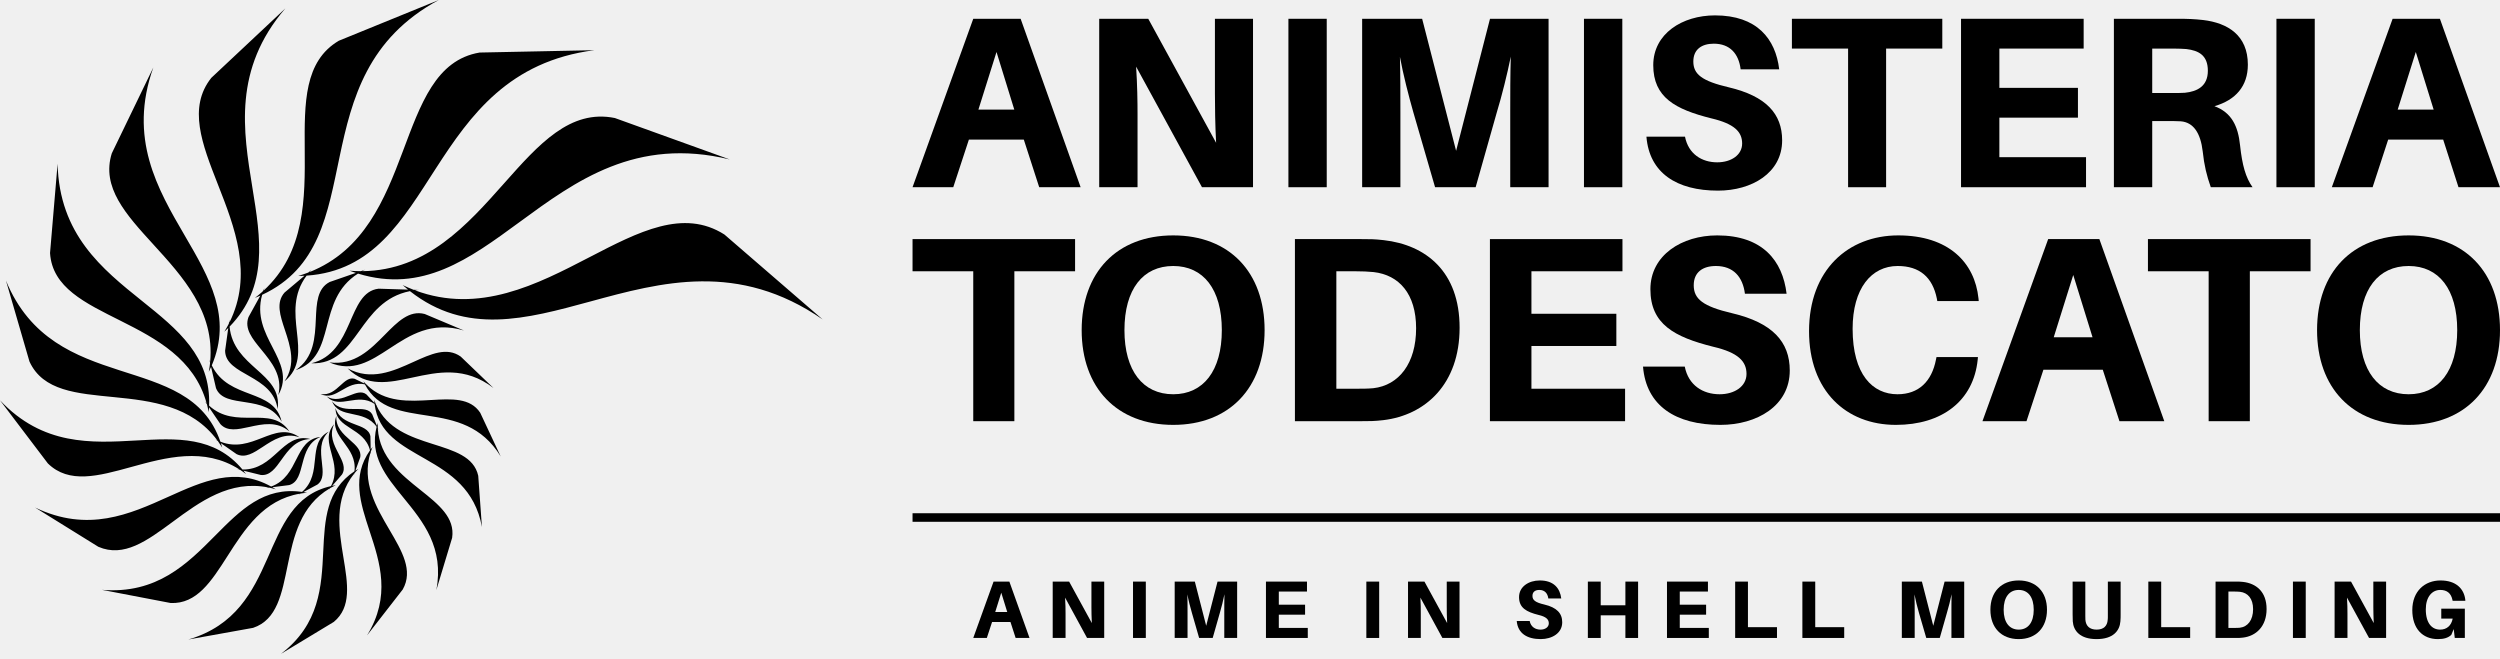
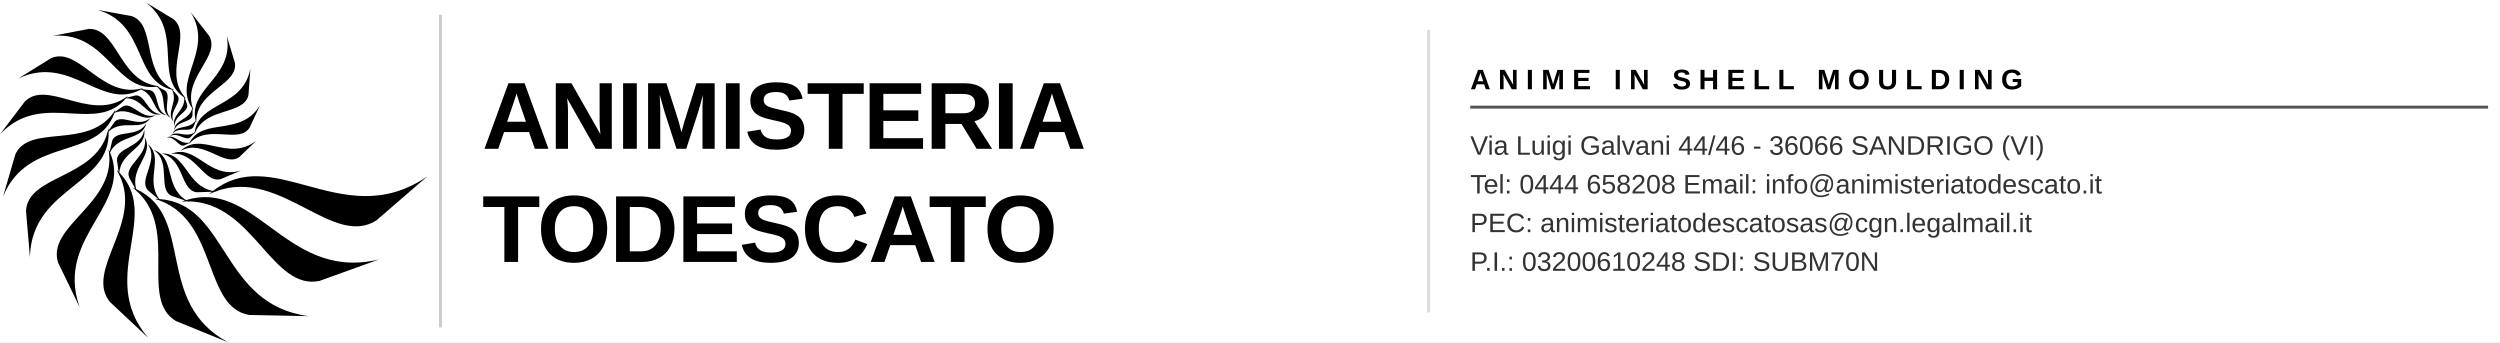
- <svg xmlns="http://www.w3.org/2000/svg" viewBox="0 0 315 83" width="100%" height="auto">
-   <path d="M 127.32,78.375 L 127.97,80.383 L 129.72,80.383 L 127.18,73.281 L 125.19,73.281 L 122.63,80.383 L 124.34,80.383 L 125,78.375 Z M 126.16,74.68 L 126.91,77.109 L 125.4,77.109 Z M 126.16,74.68" fill="#000" />
-   <path d="M 139.13,80.383 L 139.13,73.281 L 137.52,73.281 L 137.52,76.441 C 137.52,76.965 137.53,77.77 137.57,78.508 L 134.71,73.281 L 132.64,73.281 L 132.64,80.383 L 134.26,80.383 L 134.26,77.293 C 134.26,76.781 134.25,76.051 134.2,75.297 L 136.97,80.383 Z M 139.13,80.383" fill="#000" />
-   <rect x="142.76" y="73.281" width="1.613" height="7.102" fill="#000" />
-   <path d="M 155.88,73.281 L 153.41,73.281 L 151.98,78.848 L 150.55,73.281 L 148.01,73.281 L 148.01,80.383 L 149.63,80.383 L 149.63,77.234 C 149.63,76.543 149.63,75.617 149.61,74.887 C 149.74,75.617 149.98,76.543 150.18,77.223 L 151.09,80.383 L 152.8,80.383 L 153.7,77.223 C 153.9,76.543 154.14,75.605 154.28,74.875 C 154.26,75.605 154.26,76.543 154.26,77.234 L 154.26,80.383 L 155.88,80.383 Z M 155.88,73.281" fill="#000" />
-   <path d="M 164.78,79.117 L 161.13,79.117 L 161.13,77.449 L 164.44,77.449 L 164.44,76.191 L 161.13,76.191 L 161.13,74.535 L 164.68,74.535 L 164.68,73.281 L 159.51,73.281 L 159.51,80.383 L 164.78,80.383 Z M 164.78,79.117" fill="#000" />
-   <rect x="172.16" y="73.281" width="1.617" height="7.102" fill="#000" />
-   <path d="M 183.9,80.383 L 183.9,73.281 L 182.29,73.281 L 182.29,76.441 C 182.29,76.965 182.3,77.77 182.34,78.508 L 179.48,73.281 L 177.41,73.281 L 177.41,80.383 L 179.02,80.383 L 179.02,77.293 C 179.02,76.781 179.02,76.051 178.97,75.297 L 181.74,80.383 Z M 183.9,80.383" fill="#000" />
-   <path d="M 194.01,73.137 C 192.63,73.137 191.4,73.91 191.4,75.234 C 191.4,76.594 192.33,77.098 193.85,77.48 C 194.82,77.707 195.15,78.047 195.15,78.539 C 195.15,79.023 194.69,79.332 194.1,79.332 C 193.45,79.332 192.88,78.98 192.74,78.25 L 191.11,78.25 C 191.24,79.785 192.39,80.527 194.13,80.527 C 195.55,80.527 196.84,79.785 196.84,78.406 C 196.84,77.285 196.16,76.543 194.59,76.172 C 193.45,75.906 193.09,75.617 193.09,75.082 C 193.09,74.566 193.45,74.332 193.95,74.332 C 194.63,74.332 195,74.754 195.09,75.41 L 196.72,75.41 C 196.56,74.125 195.78,73.137 194.01,73.137 Z M 194.01,73.137" fill="#000" />
-   <path d="M 206.4,73.281 L 204.8,73.281 L 204.8,76.266 L 201.69,76.266 L 201.69,73.281 L 200.07,73.281 L 200.07,80.383 L 201.69,80.383 L 201.69,77.531 L 204.8,77.531 L 204.8,80.383 L 206.4,80.383 Z M 206.4,73.281" fill="#000" />
-   <path d="M 215.31,79.117 L 211.65,79.117 L 211.65,77.449 L 214.97,77.449 L 214.97,76.191 L 211.65,76.191 L 211.65,74.535 L 215.2,74.535 L 215.2,73.281 L 210.04,73.281 L 210.04,80.383 L 215.31,80.383 Z M 215.31,79.117" fill="#000" />
-   <path d="M 223.9,79.023 L 220.24,79.023 L 220.24,73.281 L 218.63,73.281 L 218.63,80.383 L 223.9,80.383 Z M 223.9,79.023" fill="#000" />
-   <path d="M 232.37,79.023 L 228.72,79.023 L 228.72,73.281 L 227.1,73.281 L 227.1,80.383 L 232.37,80.383 Z M 232.37,79.023" fill="#000" />
-   <path d="M 247.49,73.281 L 245.02,73.281 L 243.59,78.848 L 242.16,73.281 L 239.63,73.281 L 239.63,80.383 L 241.25,80.383 L 241.25,77.234 C 241.25,76.543 241.25,75.617 241.22,74.887 C 241.36,75.617 241.59,76.543 241.79,77.223 L 242.71,80.383 L 244.41,80.383 L 245.31,77.223 C 245.52,76.543 245.75,75.605 245.9,74.875 C 245.88,75.605 245.88,76.543 245.88,77.234 L 245.88,80.383 L 247.49,80.383 Z M 247.49,73.281" fill="#000" />
-   <path d="M 254.36,73.137 C 252.16,73.137 250.79,74.578 250.79,76.832 C 250.79,79.074 252.16,80.527 254.36,80.527 C 256.55,80.527 257.92,79.074 257.92,76.832 C 257.92,74.578 256.55,73.137 254.36,73.137 Z M 254.36,79.332 C 253.18,79.332 252.46,78.418 252.46,76.832 C 252.46,75.234 253.18,74.332 254.36,74.332 C 255.54,74.332 256.25,75.234 256.25,76.832 C 256.25,78.418 255.54,79.332 254.36,79.332 Z M 254.36,79.332" fill="#000" />
-   <path d="M 267.2,73.281 L 265.59,73.281 L 265.59,77.625 C 265.59,77.82 265.59,77.953 265.57,78.098 C 265.52,78.867 265.06,79.332 264.17,79.332 C 263.29,79.332 262.82,78.867 262.76,78.098 C 262.75,77.953 262.75,77.82 262.75,77.625 L 262.75,73.281 L 261.15,73.281 L 261.15,77.387 C 261.15,77.715 261.15,77.922 261.17,78.293 C 261.26,79.488 262.09,80.527 264.17,80.527 C 266.25,80.527 267.08,79.488 267.17,78.293 C 267.2,77.922 267.2,77.715 267.2,77.387 Z M 267.2,73.281" fill="#000" />
-   <path d="M 275.96,79.023 L 272.31,79.023 L 272.31,73.281 L 270.69,73.281 L 270.69,80.383 L 275.96,80.383 Z M 275.96,79.023" fill="#000" />
-   <path d="M 282.62,73.32 C 282.26,73.281 282.1,73.281 281.72,73.281 L 279.16,73.281 L 279.16,80.383 L 281.7,80.383 C 282.09,80.383 282.25,80.383 282.61,80.34 C 284.26,80.145 285.59,78.93 285.59,76.738 C 285.59,74.547 284.27,73.508 282.62,73.32 Z M 282.22,79.094 C 281.98,79.117 281.8,79.117 281.5,79.117 L 280.78,79.117 L 280.78,74.535 L 281.51,74.535 C 281.81,74.535 281.99,74.547 282.23,74.566 C 283.23,74.68 283.89,75.422 283.89,76.758 C 283.89,78.129 283.22,78.98 282.22,79.094 Z M 282.22,79.094" fill="#000" />
-   <rect x="288.91" y="73.281" width="1.613" height="7.102" fill="#000" />
-   <path d="M 300.65,80.383 L 300.65,73.281 L 299.04,73.281 L 299.04,76.441 C 299.04,76.965 299.06,77.77 299.09,78.508 L 296.23,73.281 L 294.16,73.281 L 294.16,80.383 L 295.78,80.383 L 295.78,77.293 C 295.78,76.781 295.77,76.051 295.72,75.297 L 298.5,80.383 Z M 300.65,80.383" fill="#000" />
-   <path d="M 307.6,76.688 L 307.6,77.941 L 309.04,77.941 C 308.86,78.848 308.28,79.332 307.45,79.332 C 306.45,79.332 305.65,78.559 305.65,76.781 C 305.65,75.207 306.44,74.332 307.48,74.332 C 308.34,74.332 308.84,74.773 309.01,75.598 L 309.03,75.699 L 310.63,75.699 L 310.63,75.598 C 310.48,74.195 309.47,73.137 307.5,73.137 C 305.53,73.137 303.95,74.484 303.95,76.871 C 303.95,79.188 305.23,80.527 307.17,80.527 C 307.94,80.527 308.45,80.371 308.86,80 L 309.17,79.262 L 309.3,80.383 L 310.57,80.383 L 310.57,76.688 Z M 307.6,76.688" fill="#000" />
-   <rect x="114.98" y="64.668" width="200.02" height="1.078" fill="#000" />
-   <path d="M 129,17.59 L 130.94,23.59 L 136.16,23.59 L 128.6,2.367 L 122.63,2.367 L 114.98,23.59 L 120.11,23.59 L 122.08,17.59 Z M 125.56,6.551 L 127.8,13.809 L 123.28,13.809 Z M 125.56,6.551" fill="#000" />
-   <path d="M 157.88,23.59 L 157.88,2.367 L 153.08,2.367 L 153.08,11.809 C 153.08,13.379 153.11,15.777 153.23,17.992 L 144.68,2.367 L 138.5,2.367 L 138.5,23.59 L 143.33,23.59 L 143.33,14.363 C 143.33,12.824 143.3,10.641 143.15,8.395 L 151.45,23.59 Z M 157.88,23.59" fill="#000" />
-   <rect x="162.34" y="2.367" width="4.828" height="21.223" fill="#000" />
-   <path d="M 195.12,2.367 L 187.74,2.367 L 183.47,19.004 L 179.19,2.367 L 171.63,2.367 L 171.63,23.59 L 176.45,23.59 L 176.45,14.176 C 176.45,12.117 176.45,9.348 176.39,7.164 C 176.79,9.348 177.5,12.117 178.08,14.148 L 180.82,23.59 L 185.93,23.59 L 188.6,14.148 C 189.22,12.117 189.92,9.316 190.36,7.133 C 190.29,9.316 190.29,12.117 190.29,14.176 L 190.29,23.59 L 195.12,23.59 Z M 195.12,2.367" fill="#000" />
-   <rect x="199.58" y="2.367" width="4.832" height="21.223" fill="#000" />
-   <path d="M 216.09,1.938 C 211.97,1.938 208.31,4.242 208.31,8.211 C 208.31,12.27 211.08,13.777 215.63,14.914 C 218.52,15.594 219.51,16.605 219.51,18.082 C 219.51,19.527 218.13,20.453 216.37,20.453 C 214.43,20.453 212.74,19.406 212.31,17.223 L 207.45,17.223 C 207.82,21.805 211.27,24.02 216.47,24.02 C 220.71,24.02 224.55,21.805 224.55,17.684 C 224.55,14.332 222.52,12.117 217.85,11.008 C 214.43,10.211 213.36,9.348 213.36,7.75 C 213.36,6.211 214.43,5.504 215.94,5.504 C 217.97,5.504 219.08,6.766 219.32,8.734 L 224.18,8.734 C 223.72,4.891 221.38,1.938 216.09,1.938 Z M 216.09,1.938" fill="#000" />
-   <path d="M 244.73,6.121 L 244.73,2.367 L 225.78,2.367 L 225.78,6.121 L 232.86,6.121 L 232.86,23.59 L 237.65,23.59 L 237.65,6.121 Z M 244.73,6.121" fill="#000" />
-   <path d="M 262.84,19.805 L 251.92,19.805 L 251.92,14.824 L 261.82,14.824 L 261.82,11.07 L 251.92,11.07 L 251.92,6.121 L 262.54,6.121 L 262.54,2.367 L 247.09,2.367 L 247.09,23.59 L 262.84,23.59 Z M 262.84,19.805" fill="#000" />
-   <path d="M 282.25,18.328 C 282,15.867 281.17,14.176 279.02,13.379 C 281.69,12.609 283.23,10.855 283.23,8.148 C 283.23,4.43 280.68,2.891 277.6,2.523 C 276.5,2.398 275.66,2.367 274.41,2.367 L 266.35,2.367 L 266.35,23.59 L 271.18,23.59 L 271.18,15.254 L 273.08,15.254 C 273.67,15.254 274.19,15.254 274.77,15.285 C 276.37,15.406 277.27,16.762 277.54,19.066 C 277.73,20.852 278.04,22.113 278.56,23.59 L 283.82,23.59 C 282.95,22.359 282.52,20.82 282.25,18.328 Z M 271.18,11.719 L 271.18,6.121 L 273.85,6.121 C 274.53,6.121 275.05,6.152 275.48,6.18 C 277.05,6.367 278.19,6.98 278.19,8.918 C 278.19,10.855 276.86,11.531 275.3,11.688 C 274.87,11.719 274.34,11.719 273.67,11.719 Z M 271.18,11.719" fill="#000" />
-   <rect x="286.83" y="2.367" width="4.828" height="21.223" fill="#000" />
-   <path d="M 307.84,17.59 L 309.77,23.59 L 315,23.59 L 307.43,2.367 L 301.47,2.367 L 293.81,23.59 L 298.95,23.59 L 300.91,17.59 Z M 304.39,6.551 L 306.64,13.809 L 302.11,13.809 Z M 304.39,6.551" fill="#000" />
-   <path d="M 135.46,34.18 L 135.46,30.125 L 114.98,30.125 L 114.98,34.18 L 122.63,34.18 L 122.63,53.07 L 127.81,53.07 L 127.81,34.18 Z M 135.46,34.18" fill="#000" />
-   <path d="M 147.83,29.66 C 140.72,29.66 136.29,34.312 136.29,41.598 C 136.29,48.848 140.72,53.535 147.83,53.535 C 154.91,53.535 159.34,48.848 159.34,41.598 C 159.34,34.312 154.91,29.66 147.83,29.66 Z M 147.83,49.676 C 144.01,49.676 141.68,46.719 141.68,41.598 C 141.68,36.441 144.01,33.516 147.83,33.516 C 151.62,33.516 153.95,36.441 153.95,41.598 C 153.95,46.719 151.62,49.676 147.83,49.676 Z M 147.83,49.676" fill="#000" />
-   <path d="M 174.34,30.258 C 173.17,30.125 172.64,30.125 171.41,30.125 L 163.16,30.125 L 163.16,53.07 L 171.38,53.07 C 172.61,53.07 173.14,53.07 174.3,52.938 C 179.62,52.305 183.91,48.379 183.91,41.297 C 183.91,34.215 179.66,30.855 174.34,30.258 Z M 173.04,48.914 C 172.27,48.98 171.68,48.98 170.71,48.98 L 168.38,48.98 L 168.38,34.18 L 170.74,34.18 C 171.71,34.18 172.31,34.215 173.07,34.281 C 176.3,34.648 178.43,37.039 178.43,41.363 C 178.43,45.785 176.26,48.547 173.04,48.914 Z M 173.04,48.914" fill="#000" />
-   <path d="M 204.76,48.98 L 192.96,48.98 L 192.96,43.594 L 203.66,43.594 L 203.66,39.535 L 192.96,39.535 L 192.96,34.18 L 204.43,34.18 L 204.43,30.125 L 187.73,30.125 L 187.73,53.07 L 204.76,53.07 Z M 204.76,48.98" fill="#000" />
-   <path d="M 216.37,29.66 C 211.91,29.66 207.95,32.152 207.95,36.441 C 207.95,40.832 210.95,42.461 215.87,43.691 C 219,44.422 220.06,45.52 220.06,47.117 C 220.06,48.68 218.56,49.676 216.67,49.676 C 214.57,49.676 212.74,48.547 212.28,46.188 L 207.02,46.188 C 207.42,51.141 211.15,53.535 216.77,53.535 C 221.36,53.535 225.51,51.141 225.51,46.684 C 225.51,43.059 223.32,40.664 218.26,39.469 C 214.57,38.605 213.41,37.672 213.41,35.945 C 213.41,34.281 214.57,33.516 216.2,33.516 C 218.4,33.516 219.59,34.879 219.86,37.008 L 225.11,37.008 C 224.61,32.852 222.09,29.66 216.37,29.66 Z M 216.37,29.66" fill="#000" />
-   <path d="M 239.18,29.66 C 232.86,29.66 227.94,34.016 227.94,41.73 C 227.94,49.246 232.6,53.535 238.88,53.535 C 244.7,53.535 248.66,50.508 249.19,45.32 L 249.22,44.988 L 244,44.988 L 243.93,45.32 C 243.4,48.047 241.77,49.676 239.08,49.676 C 235.95,49.676 233.43,47.184 233.43,41.43 C 233.43,36.344 235.79,33.516 239.11,33.516 C 241.88,33.516 243.5,34.945 244.04,37.605 L 244.1,37.938 L 249.32,37.938 L 249.29,37.605 C 248.82,33.082 245.53,29.66 239.18,29.66 Z M 239.18,29.66" fill="#000" />
-   <path d="M 264.95,46.586 L 267.05,53.07 L 272.7,53.07 L 264.52,30.125 L 258.07,30.125 L 249.79,53.07 L 255.34,53.07 L 257.47,46.586 Z M 261.23,34.648 L 263.66,42.496 L 258.77,42.496 Z M 261.23,34.648" fill="#000" />
-   <path d="M 291.13,34.18 L 291.13,30.125 L 270.64,30.125 L 270.64,34.18 L 278.29,34.18 L 278.29,53.07 L 283.48,53.07 L 283.48,34.18 Z M 291.13,34.18" fill="#000" />
-   <path d="M 303.49,29.66 C 296.38,29.66 291.95,34.312 291.95,41.598 C 291.95,48.848 296.38,53.535 303.49,53.535 C 310.58,53.535 315,48.848 315,41.598 C 315,34.312 310.58,29.66 303.49,29.66 Z M 303.49,49.676 C 299.67,49.676 297.34,46.719 297.34,41.598 C 297.34,36.441 299.67,33.516 303.49,33.516 C 307.29,33.516 309.61,36.441 309.61,41.598 C 309.61,46.719 307.29,49.676 303.49,49.676 Z M 303.49,49.676" fill="#000" />
-   <path d="M 32.121,37.535 C 32.461,37.273 32.781,37.008 33.086,36.734 C 33.168,36.582 33.254,36.426 33.336,36.273 C 33.285,36.395 33.238,36.512 33.195,36.633 C 38.488,31.773 38.441,24.961 38.395,18.77 C 38.355,12.965 38.32,7.711 42.691,5.133 C 46.887,3.426 51.086,1.707 55.285,0 C 37.324,9.688 47.363,30.5 33.031,37.145 C 32.289,39.777 33.344,41.832 34.332,43.746 C 35.355,45.738 36.309,47.586 35.066,49.777 C 35.648,47.367 34.219,45.629 32.93,44.059 C 31.793,42.676 30.762,41.418 31.312,39.949 C 31.805,39.047 32.305,38.148 32.801,37.25 C 32.578,37.348 32.352,37.445 32.121,37.535 Z M 28.262,41.801 C 28.469,41.465 28.66,41.125 28.832,40.789 C 28.855,40.617 28.879,40.449 28.898,40.277 C 28.895,40.406 28.895,40.535 28.898,40.656 C 31.914,34.609 29.574,28.641 27.449,23.223 C 25.457,18.145 23.656,13.543 26.625,9.809 C 29.73,6.895 32.836,3.98 35.953,1.059 C 29.371,8.719 30.633,16.465 31.801,23.641 C 32.852,30.102 33.828,36.102 28.926,41.156 C 29.168,43.707 30.785,45.152 32.293,46.504 C 33.867,47.91 35.324,49.211 34.977,51.555 C 34.406,47.207 28.398,47.344 28.363,44.191 C 28.5,43.234 28.633,42.281 28.762,41.324 C 28.602,41.484 28.434,41.645 28.262,41.801 Z M 38.844,34.34 C 38.434,34.496 38.012,34.641 37.57,34.77 C 37.84,34.77 38.102,34.762 38.363,34.746 C 37.523,35.453 36.688,36.16 35.852,36.863 C 34.746,38.117 35.293,39.754 35.895,41.562 C 36.578,43.613 37.332,45.883 35.84,48.059 C 37.906,46.352 37.668,44.156 37.406,41.781 C 37.156,39.504 36.891,37.062 38.633,34.73 C 55.395,33.578 53.363,9.102 74.891,6.324 C 70.078,6.43 65.254,6.52 60.43,6.621 C 49.414,8.473 52.762,28.836 38.996,34.281 C 39.082,34.18 39.172,34.082 39.266,33.984 C 39.125,34.102 38.984,34.223 38.844,34.34 Z M 26.48,45.586 C 27.066,39.285 23.012,34.848 19.332,30.812 C 15.875,27.027 12.742,23.598 14.086,19.32 C 15.828,15.711 17.578,12.105 19.32,8.5 C 16.137,17.43 19.848,23.797 23.289,29.699 C 26.391,35.016 29.266,39.953 26.684,46.039 C 28.844,50.473 34.535,48.875 35.488,53.133 C 33.52,49.516 28.297,51.656 27.215,48.902 C 27.008,48.012 26.801,47.121 26.594,46.238 C 26.504,46.441 26.41,46.648 26.305,46.855 C 26.379,46.465 26.434,46.082 26.473,45.703 C 26.438,45.566 26.406,45.43 26.375,45.297 C 26.41,45.395 26.445,45.492 26.48,45.586 Z M 44.043,34.109 C 44.531,34.148 45.004,34.168 45.473,34.168 C 45.656,34.102 45.84,34.039 46.023,33.973 C 45.891,34.035 45.766,34.102 45.641,34.168 C 53.766,34.086 58.883,28.32 63.531,23.086 C 67.895,18.172 71.844,13.727 77.473,14.871 C 82.297,16.613 87.121,18.352 91.957,20.094 C 80.148,17.219 72.527,22.805 65.469,27.977 C 59.113,32.637 53.211,36.961 45.109,34.473 C 39.773,37.836 42.57,44.855 37.262,46.637 C 39.578,45.047 39.691,42.5 39.797,40.203 C 39.887,38.18 39.969,36.348 41.539,35.531 C 42.637,35.148 43.738,34.77 44.84,34.387 C 44.574,34.301 44.312,34.211 44.043,34.109 Z M 6.305,31.879 C 6.844,40.586 22.938,39.656 26.031,50.793 C 25.961,50.719 25.887,50.637 25.816,50.551 C 25.902,50.676 25.984,50.801 26.07,50.926 C 26.156,51.25 26.23,51.586 26.293,51.93 C 26.312,51.727 26.328,51.523 26.34,51.328 C 26.816,52.031 27.297,52.734 27.773,53.441 C 28.652,54.402 29.969,54.113 31.426,53.793 C 33.074,53.43 34.898,53.027 36.465,54.363 C 35.312,52.613 33.59,52.625 31.723,52.633 C 29.934,52.641 28.016,52.648 26.348,51.109 C 26.578,44.891 22.391,41.527 17.879,37.906 C 12.871,33.883 7.465,29.543 7.258,20.629 C 6.941,24.371 6.621,28.125 6.305,31.879 Z M 52.289,36.582 C 60.395,39.605 67.68,35.828 74.293,32.398 C 80.496,29.184 86.113,26.27 91.273,29.547 C 95.402,33.121 99.535,36.684 103.66,40.254 C 93.031,32.906 83.336,35.547 74.355,37.996 C 66.262,40.203 58.746,42.25 51.652,36.684 C 48.43,37.324 46.805,39.578 45.293,41.68 C 43.715,43.871 42.25,45.898 39.219,45.773 C 44.68,44.465 43.703,36.832 47.707,36.375 C 48.941,36.418 50.176,36.453 51.41,36.492 C 51.184,36.309 50.957,36.117 50.734,35.918 C 51.195,36.141 51.652,36.336 52.109,36.512 C 52.328,36.52 52.543,36.527 52.758,36.535 C 52.598,36.547 52.441,36.562 52.289,36.582 Z M 28,56.398 C 27.82,56.109 27.637,55.832 27.445,55.566 C 27.336,55.492 27.23,55.418 27.125,55.344 C 27.207,55.387 27.293,55.43 27.375,55.473 C 20.895,46.766 7.102,53 3.711,45.547 C 2.719,42.145 1.742,38.742 0.75,35.352 C 6.805,50.074 23.762,43.988 27.766,55.648 C 29.754,56.445 31.438,55.793 33.004,55.184 C 34.637,54.547 36.141,53.961 37.742,55.102 C 35.914,54.457 34.445,55.422 33.121,56.297 C 31.957,57.066 30.902,57.762 29.809,57.219 C 29.148,56.758 28.488,56.301 27.832,55.84 C 27.891,56.023 27.949,56.207 28,56.398 Z M 48.496,42.172 C 46.668,44.027 44.645,46.078 41.496,45.66 C 44.449,46.945 46.672,45.488 49.078,43.914 C 51.633,42.238 54.395,40.43 58.461,41.645 L 53.512,39.562 C 51.566,39.059 50.105,40.539 48.496,42.172 Z M 43.793,46.41 C 46.762,48.023 49.555,46.758 52.074,45.613 C 54.297,44.602 56.312,43.688 58.051,44.93 L 62.18,48.891 C 58.602,46.133 55.172,46.879 51.992,47.566 C 49.004,48.215 46.242,48.812 43.793,46.41 Z M 40.391,49.641 C 41.48,49.84 42.227,49.164 42.898,48.551 C 43.488,48.012 44.027,47.523 44.691,47.73 C 45.105,47.93 45.512,48.129 45.922,48.324 C 45.875,48.23 45.828,48.137 45.785,48.039 C 45.906,48.176 46.027,48.309 46.152,48.438 C 46.23,48.473 46.309,48.512 46.387,48.551 C 46.328,48.527 46.266,48.508 46.207,48.488 C 48.5,50.746 51.543,50.566 54.312,50.402 C 56.906,50.25 59.254,50.109 60.508,52.008 C 61.371,53.84 62.238,55.684 63.09,57.516 C 58.352,49.707 49.281,54.68 45.977,48.43 C 44.785,48.168 43.895,48.688 43.066,49.172 C 42.199,49.676 41.398,50.145 40.391,49.641 Z M 44.074,49.82 C 43.176,50.176 42.18,50.566 41.176,49.949 C 41.984,50.828 42.957,50.672 44.008,50.5 C 45.023,50.336 46.109,50.16 47.195,50.891 C 48.105,58.348 58.984,56.863 60.723,66.402 C 60.574,64.25 60.418,62.102 60.258,59.949 C 59.18,55.09 50.18,57.043 47.414,51.055 C 47.453,51.086 47.496,51.121 47.535,51.156 C 47.488,51.102 47.438,51.047 47.387,50.992 C 47.301,50.805 47.223,50.609 47.148,50.402 C 47.156,50.531 47.168,50.652 47.18,50.773 C 46.844,50.414 46.508,50.059 46.172,49.699 C 45.59,49.227 44.871,49.512 44.074,49.82 Z M 31.004,59.734 C 30.754,59.543 30.504,59.363 30.25,59.199 C 30.129,59.172 30.004,59.141 29.879,59.109 C 29.973,59.121 30.066,59.133 30.156,59.141 C 25.707,56.312 20.891,57.641 16.512,58.848 C 12.406,59.98 8.691,61.004 6.031,58.391 C 4.016,55.738 2.016,53.09 0,50.438 C 5.402,56.168 11.512,55.82 17.176,55.5 C 22.281,55.211 27.023,54.945 30.551,59.16 C 32.555,59.191 33.805,58.051 34.977,56.988 C 36.195,55.883 37.324,54.855 39.117,55.32 C 37.297,55.367 36.332,56.711 35.465,57.926 C 34.703,58.992 34.012,59.961 32.871,59.848 C 32.133,59.664 31.406,59.484 30.672,59.305 C 30.785,59.441 30.895,59.586 31.004,59.734 Z M 44.766,51.535 C 43.738,51.543 42.598,51.551 41.836,50.551 C 42.754,52.875 45.832,51.461 47.453,53.777 C 46.543,57.449 48.609,59.98 50.84,62.711 C 53.316,65.742 55.988,69.016 54.977,74.355 C 55.637,72.16 56.309,69.961 56.969,67.766 C 57.348,65.223 55.27,63.566 52.973,61.734 C 50.527,59.781 47.836,57.633 47.605,54.012 C 47.637,54.062 47.668,54.117 47.695,54.172 C 47.664,54.09 47.633,54.012 47.602,53.934 C 47.59,53.723 47.586,53.504 47.594,53.281 C 47.555,53.406 47.52,53.527 47.488,53.648 C 47.293,53.168 47.094,52.688 46.898,52.203 C 46.496,51.52 45.672,51.527 44.766,51.535 Z M 42.27,51.406 C 42.984,53.816 46.363,53.203 46.672,54.977 C 46.68,55.523 46.695,56.07 46.707,56.625 C 46.781,56.52 46.863,56.414 46.945,56.309 C 46.859,56.52 46.781,56.73 46.711,56.938 C 46.715,57.039 46.715,57.141 46.719,57.242 C 46.707,57.168 46.695,57.098 46.684,57.027 C 45.527,60.719 47.387,63.883 49.074,66.758 C 50.656,69.453 52.09,71.891 50.746,74.273 C 49.242,76.199 47.754,78.133 46.25,80.055 C 49.281,75.137 47.875,70.867 46.57,66.914 C 45.395,63.352 44.305,60.043 46.621,56.742 C 45.875,53.828 42.301,54.062 42.27,51.406 Z M 42.383,52.406 C 42.273,53.82 43.234,54.676 44.105,55.449 C 44.871,56.129 45.566,56.75 45.387,57.629 C 45.184,58.184 44.984,58.742 44.781,59.301 C 44.898,59.223 45.023,59.148 45.148,59.074 C 44.977,59.254 44.816,59.438 44.664,59.625 C 44.633,59.715 44.602,59.805 44.566,59.895 C 44.582,59.824 44.598,59.758 44.613,59.691 C 42.062,62.91 42.699,66.758 43.273,70.254 C 43.816,73.539 44.309,76.508 42.062,78.359 C 39.844,79.703 37.617,81.043 35.398,82.387 C 40.289,78.656 40.516,73.883 40.73,69.457 C 40.922,65.473 41.102,61.773 44.66,59.379 C 44.852,57.824 44.07,56.758 43.34,55.762 C 42.578,54.727 41.875,53.766 42.383,52.406 Z M 42.648,57.137 C 42.078,56.039 41.445,54.82 42.098,53.453 C 41.078,54.605 41.41,55.828 41.77,57.148 C 42.117,58.418 42.484,59.777 41.703,61.25 C 32.32,63.398 35.672,77.078 23.734,80.578 L 31.891,79.109 C 37.961,77.086 34.242,65.863 41.535,61.543 C 41.5,61.602 41.457,61.664 41.414,61.727 C 41.48,61.648 41.547,61.574 41.609,61.496 C 41.832,61.371 42.062,61.25 42.305,61.133 C 42.148,61.16 42,61.188 41.852,61.219 C 42.266,60.742 42.676,60.27 43.09,59.789 C 43.605,58.984 43.148,58.109 42.648,57.137 Z M 41.414,54.387 C 40.246,55.492 40.41,56.945 40.559,58.254 C 40.691,59.406 40.809,60.453 39.992,61.055 C 39.406,61.375 38.809,61.688 38.219,62.004 C 38.375,62.027 38.535,62.055 38.695,62.09 C 38.414,62.109 38.141,62.145 37.875,62.188 C 37.781,62.238 37.688,62.289 37.594,62.34 C 37.66,62.293 37.723,62.246 37.785,62.203 C 33.195,62.98 30.816,66.699 28.656,70.078 C 26.629,73.25 24.793,76.121 21.504,75.98 C 18.613,75.426 15.723,74.879 12.844,74.32 C 19.781,74.883 23.59,71.039 27.121,67.48 C 30.301,64.273 33.25,61.293 38.059,61.98 C 40.785,59.602 38.57,55.867 41.414,54.387 Z M 36.434,61.121 C 38.652,60.508 37.422,56.273 40.391,55.047 C 37.012,55.434 37.773,59.98 34.168,61.305 C 29.652,58.797 25.586,60.625 21.203,62.598 C 16.34,64.789 11.09,67.152 4.414,63.945 C 7.078,65.594 9.727,67.242 12.391,68.895 C 15.605,70.289 18.523,68.137 21.746,65.762 C 25.18,63.23 28.957,60.445 33.809,61.422 C 33.727,61.445 33.641,61.465 33.555,61.484 C 33.672,61.473 33.789,61.457 33.906,61.441 C 34.188,61.5 34.473,61.57 34.758,61.656 C 34.613,61.562 34.465,61.473 34.316,61.391 C 35.023,61.301 35.73,61.215 36.434,61.121 Z M 36.434,61.121" fill="#000" fill-rule="evenodd" />
+ <svg xmlns="http://www.w3.org/2000/svg" viewBox="0 0 840 115" width="100%" height="auto">
+   <rect width="840" height="115" fill="white" />
+   <g transform="scale(1.3855)">
+     <path d="M 32.121,45.465 C 32.461,45.727 32.781,45.992 33.086,46.266 C 33.168,46.418 33.254,46.574 33.336,46.727 C 33.285,46.605 33.238,46.488 33.195,46.367 C 38.488,51.227 38.441,58.039 38.395,64.23 C 38.355,70.035 38.32,75.289 42.691,77.867 C 46.887,79.574 51.086,81.293 55.285,83 C 37.324,73.312 47.363,52.5 33.031,45.855 C 32.289,43.223 33.344,41.168 34.332,39.254 C 35.355,37.262 36.309,35.414 35.066,33.223 C 35.648,35.633 34.219,37.371 32.93,38.941 C 31.793,40.324 30.762,41.582 31.312,43.051 C 31.805,43.953 32.305,44.852 32.801,45.75 C 32.578,45.652 32.352,45.555 32.121,45.465 Z M 28.262,41.199 C 28.469,41.535 28.66,41.875 28.832,42.211 C 28.855,42.383 28.879,42.551 28.898,42.723 C 28.895,42.594 28.895,42.465 28.898,42.344 C 31.914,48.391 29.574,54.359 27.449,59.777 C 25.457,64.855 23.656,69.457 26.625,73.191 C 29.73,76.105 32.836,79.02 35.953,81.941 C 29.371,74.281 30.633,66.535 31.801,59.359 C 32.852,52.898 33.828,46.898 28.926,41.844 C 29.168,39.293 30.785,37.848 32.293,36.496 C 33.867,35.09 35.324,33.789 34.977,31.445 C 34.406,35.793 28.398,35.656 28.363,38.809 C 28.5,39.766 28.633,40.719 28.762,41.676 C 28.602,41.516 28.434,41.355 28.262,41.199 Z M 38.844,48.66 C 38.434,48.504 38.012,48.359 37.57,48.23 C 37.84,48.23 38.102,48.238 38.363,48.254 C 37.523,47.547 36.688,46.84 35.852,46.137 C 34.746,44.883 35.293,43.246 35.895,41.438 C 36.578,39.387 37.332,37.117 35.84,34.941 C 37.906,36.648 37.668,38.844 37.406,41.219 C 37.156,43.496 36.891,45.938 38.633,48.27 C 55.395,49.422 53.363,73.898 74.891,76.676 C 70.078,76.57 65.254,76.48 60.43,76.379 C 49.414,74.527 52.762,54.164 38.996,48.719 C 39.082,48.82 39.172,48.918 39.266,49.016 C 39.125,48.898 38.984,48.777 38.844,48.66 Z M 26.48,37.414 C 27.066,43.715 23.012,48.152 19.332,52.188 C 15.875,55.973 12.742,59.402 14.086,63.68 C 15.828,67.289 17.578,70.895 19.32,74.5 C 16.137,65.57 19.848,59.203 23.289,53.301 C 26.391,47.984 29.266,43.047 26.684,36.961 C 28.844,32.527 34.535,34.125 35.488,29.867 C 33.52,33.484 28.297,31.344 27.215,34.098 C 27.008,34.988 26.801,35.879 26.594,36.762 C 26.504,36.559 26.41,36.352 26.305,36.145 C 26.379,36.535 26.434,36.918 26.473,37.297 C 26.438,37.434 26.406,37.57 26.375,37.703 C 26.41,37.605 26.445,37.508 26.48,37.414 Z M 44.043,48.891 C 44.531,48.852 45.004,48.832 45.473,48.832 C 45.656,48.898 45.84,48.961 46.023,49.027 C 45.891,48.965 45.766,48.898 45.641,48.832 C 53.766,48.914 58.883,54.68 63.531,59.914 C 67.895,64.828 71.844,69.273 77.473,68.129 C 82.297,66.387 87.121,64.648 91.957,62.906 C 80.148,65.781 72.527,60.195 65.469,55.023 C 59.113,50.363 53.211,46.039 45.109,48.527 C 39.773,45.164 42.57,38.145 37.262,36.363 C 39.578,37.953 39.691,40.5 39.797,42.797 C 39.887,44.82 39.969,46.652 41.539,47.469 C 42.637,47.852 43.738,48.23 44.84,48.613 C 44.574,48.699 44.312,48.789 44.043,48.891 Z M 6.305,51.121 C 6.844,42.414 22.938,43.344 26.031,32.207 C 25.961,32.281 25.887,32.363 25.816,32.449 C 25.902,32.324 25.984,32.199 26.07,32.074 C 26.156,31.75 26.23,31.414 26.293,31.07 C 26.312,31.273 26.328,31.477 26.34,31.672 C 26.816,30.969 27.297,30.266 27.773,29.559 C 28.652,28.598 29.969,28.887 31.426,29.207 C 33.074,29.57 34.898,29.973 36.465,28.637 C 35.312,30.387 33.59,30.375 31.723,30.367 C 29.934,30.359 28.016,30.352 26.348,31.891 C 26.578,38.109 22.391,41.473 17.879,45.094 C 12.871,49.117 7.465,53.457 7.258,62.371 C 6.941,58.629 6.621,54.875 6.305,51.121 Z M 52.289,46.418 C 60.395,43.395 67.68,47.172 74.293,50.602 C 80.496,53.816 86.113,56.73 91.273,53.453 C 95.402,49.879 99.535,46.316 103.664,42.746 C 93.031,50.094 83.336,47.453 74.355,45.004 C 66.262,42.797 58.746,40.75 51.652,46.316 C 48.43,45.676 46.805,43.422 45.293,41.32 C 43.715,39.129 42.25,37.102 39.219,37.227 C 44.68,38.535 43.703,46.168 47.707,46.625 C 48.941,46.582 50.176,46.547 51.41,46.508 C 51.184,46.691 50.957,46.883 50.734,47.082 C 51.195,46.859 51.652,46.664 52.109,46.488 C 52.328,46.48 52.543,46.473 52.758,46.465 C 52.598,46.453 52.441,46.438 52.289,46.418 Z M 28,26.602 C 27.82,26.891 27.637,27.168 27.445,27.434 C 27.336,27.508 27.23,27.582 27.125,27.656 C 27.207,27.613 27.293,27.57 27.375,27.527 C 20.895,36.234 7.102,30 3.711,37.453 C 2.719,40.855 1.742,44.258 0.75,47.648 C 6.805,32.926 23.762,39.012 27.766,27.352 C 29.754,26.555 31.438,27.207 33.004,27.816 C 34.637,28.453 36.141,29.039 37.742,27.898 C 35.914,28.543 34.445,27.578 33.121,26.703 C 31.957,25.934 30.902,25.238 29.809,25.781 C 29.148,26.242 28.488,26.699 27.832,27.16 C 27.891,26.977 27.949,26.793 28,26.602 Z M 48.496,40.828 C 46.668,38.973 44.645,36.922 41.496,37.34 C 44.449,36.055 46.672,37.512 49.078,39.086 C 51.633,40.762 54.395,42.57 58.461,41.355 L 53.512,43.438 C 51.566,43.941 50.105,42.461 48.496,40.828 Z M 43.793,36.59 C 46.762,34.977 49.555,36.242 52.074,37.387 C 54.297,38.398 56.312,39.312 58.051,38.07 L 62.18,34.109 C 58.602,36.867 55.172,36.121 51.992,35.434 C 49.004,34.785 46.242,34.188 43.793,36.59 Z M 40.391,33.359 C 41.48,33.16 42.227,33.836 42.898,34.449 C 43.488,34.988 44.027,35.477 44.691,35.27 C 45.105,35.07 45.512,34.871 45.922,34.676 C 45.875,34.77 45.828,34.863 45.785,34.961 C 45.906,34.824 46.027,34.691 46.152,34.562 C 46.23,34.527 46.309,34.488 46.387,34.449 C 46.328,34.473 46.266,34.492 46.207,34.512 C 48.5,32.254 51.543,32.434 54.312,32.598 C 56.906,32.75 59.254,32.891 60.508,30.992 C 61.371,29.16 62.238,27.316 63.09,25.484 C 58.352,33.293 49.281,28.32 45.977,34.57 C 44.785,34.832 43.895,34.312 43.066,33.828 C 42.199,33.324 41.398,32.855 40.391,33.359 Z M 44.074,33.18 C 43.176,32.824 42.18,32.434 41.176,33.051 C 41.984,32.172 42.957,32.328 44.008,32.5 C 45.023,32.664 46.109,32.84 47.195,32.109 C 48.105,24.652 58.984,26.137 60.723,16.598 C 60.574,18.75 60.418,20.898 60.258,23.051 C 59.18,27.91 50.18,25.957 47.414,31.945 C 47.453,31.914 47.496,31.879 47.535,31.844 C 47.488,31.898 47.438,31.953 47.387,32.008 C 47.301,32.195 47.223,32.391 47.148,32.598 C 47.156,32.469 47.168,32.348 47.18,32.227 C 46.844,32.586 46.508,32.941 46.172,33.301 C 45.59,33.773 44.871,33.488 44.074,33.18 Z M 31.004,23.266 C 30.754,23.457 30.504,23.637 30.25,23.801 C 30.129,23.828 30.004,23.859 29.879,23.891 C 29.973,23.879 30.066,23.867 30.156,23.859 C 25.707,26.688 20.891,25.359 16.512,24.152 C 12.406,23.02 8.691,21.996 6.031,24.609 C 4.016,27.262 2.016,29.91 0,32.562 C 5.402,26.832 11.512,27.18 17.176,27.5 C 22.281,27.789 27.023,28.055 30.551,23.84 C 32.555,23.809 33.805,24.949 34.977,26.012 C 36.195,27.117 37.324,28.145 39.117,27.68 C 37.297,27.633 36.332,26.289 35.465,25.074 C 34.703,24.008 34.012,23.039 32.871,23.152 C 32.133,23.336 31.406,23.516 30.672,23.695 C 30.785,23.559 30.895,23.414 31.004,23.266 Z M 44.766,31.465 C 43.738,31.457 42.598,31.449 41.836,32.449 C 42.754,30.125 45.832,31.539 47.453,29.223 C 46.543,25.551 48.609,23.02 50.84,20.289 C 53.316,17.258 55.988,13.984 54.977,8.645 C 55.637,10.84 56.309,13.039 56.969,15.234 C 57.348,17.777 55.27,19.434 52.973,21.266 C 50.527,23.219 47.836,25.367 47.605,28.988 C 47.637,28.938 47.668,28.883 47.695,28.828 C 47.664,28.91 47.633,28.988 47.602,29.066 C 47.59,29.277 47.586,29.496 47.594,29.719 C 47.555,29.594 47.52,29.473 47.488,29.352 C 47.293,29.832 47.094,30.312 46.898,30.797 C 46.496,31.48 45.672,31.473 44.766,31.465 Z M 42.27,31.594 C 42.984,29.184 46.363,29.797 46.672,28.023 C 46.68,27.477 46.695,26.93 46.707,26.375 C 46.781,26.48 46.863,26.586 46.945,26.691 C 46.859,26.48 46.781,26.27 46.711,26.062 C 46.715,25.961 46.715,25.859 46.719,25.758 C 46.707,25.832 46.695,25.902 46.684,25.973 C 45.527,22.281 47.387,19.117 49.074,16.242 C 50.656,13.547 52.09,11.109 50.746,8.727 C 49.242,6.801 47.754,4.867 46.25,2.945 C 49.281,7.863 47.875,12.133 46.57,16.086 C 45.395,19.648 44.305,22.957 46.621,26.258 C 45.875,29.172 42.301,28.938 42.27,31.594 Z M 42.383,30.594 C 42.273,29.18 43.234,28.324 44.105,27.551 C 44.871,26.871 45.566,26.25 45.387,25.371 C 45.184,24.816 44.984,24.258 44.781,23.699 C 44.898,23.777 45.023,23.852 45.148,23.926 C 44.977,23.746 44.816,23.562 44.664,23.375 C 44.633,23.285 44.602,23.195 44.566,23.105 C 44.582,23.176 44.598,23.242 44.613,23.309 C 42.062,20.09 42.699,16.242 43.273,12.746 C 43.816,9.461 44.309,6.492 42.062,4.641 C 39.844,3.297 37.617,1.957 35.398,0.613 C 40.289,4.344 40.516,9.117 40.73,13.543 C 40.922,17.527 41.102,21.227 44.66,23.621 C 44.852,25.176 44.07,26.242 43.34,27.238 C 42.578,28.273 41.875,29.234 42.383,30.594 Z M 42.648,25.863 C 42.078,26.961 41.445,28.18 42.098,29.547 C 41.078,28.395 41.41,27.172 41.77,25.852 C 42.117,24.582 42.484,23.223 41.703,21.75 C 32.32,19.602 35.672,5.922 23.734,2.422 L 31.891,3.891 C 37.961,5.914 34.242,17.137 41.535,21.457 C 41.5,21.398 41.457,21.336 41.414,21.273 C 41.48,21.352 41.547,21.426 41.609,21.504 C 41.832,21.629 42.062,21.75 42.305,21.867 C 42.148,21.84 42,21.812 41.852,21.781 C 42.266,22.258 42.676,22.73 43.09,23.211 C 43.605,24.016 43.148,24.891 42.648,25.863 Z M 41.414,28.613 C 40.246,27.508 40.41,26.055 40.559,24.746 C 40.691,23.594 40.809,22.547 39.992,21.945 C 39.406,21.625 38.809,21.312 38.219,20.996 C 38.375,20.973 38.535,20.945 38.695,20.91 C 38.414,20.891 38.141,20.855 37.875,20.812 C 37.781,20.762 37.688,20.711 37.594,20.66 C 37.66,20.707 37.723,20.754 37.785,20.797 C 33.195,20.02 30.816,16.301 28.656,12.922 C 26.629,9.75 24.793,6.879 21.504,7.02 C 18.613,7.574 15.723,8.121 12.844,8.68 C 19.781,8.117 23.59,11.961 27.121,15.52 C 30.301,18.727 33.25,21.707 38.059,21.02 C 40.785,23.398 38.57,27.133 41.414,28.613 Z M 36.434,21.879 C 38.652,22.492 37.422,26.727 40.391,27.953 C 37.012,27.566 37.773,23.02 34.168,21.695 C 29.652,24.203 25.586,22.375 21.203,20.402 C 16.34,18.211 11.09,15.848 4.414,19.055 C 7.078,17.406 9.727,15.758 12.391,14.105 C 15.605,12.711 18.523,14.863 21.746,17.238 C 25.18,19.77 28.957,22.555 33.809,21.578 C 33.727,21.555 33.641,21.535 33.555,21.516 C 33.672,21.527 33.789,21.543 33.906,21.559 C 34.188,21.5 34.473,21.43 34.758,21.344 C 34.613,21.438 34.465,21.527 34.316,21.609 C 35.023,21.699 35.73,21.785 36.434,21.879 Z M 36.434,21.879" fill="#000" fill-rule="evenodd" />
+   </g>
+   <line x1="148" y1="5" x2="148" y2="110" stroke="#ccc" stroke-width="1" />
+   <text x="162" y="50" font-family="'Arial Black',Arial,sans-serif" font-size="32" font-weight="900" fill="#000" letter-spacing="-0.5">ANIMISTERIA</text>
+   <text x="162" y="88" font-family="'Arial Black',Arial,sans-serif" font-size="32" font-weight="900" fill="#000" letter-spacing="-0.5">TODESCATO</text>
+   <line x1="480" y1="10" x2="480" y2="105" stroke="#ddd" stroke-width="1" />
+   <text x="494" y="30" font-family="Arial,sans-serif" font-size="9.5" font-weight="bold" letter-spacing="2.5" fill="#000">ANIME IN SHELL MOULDING</text>
+   <line x1="494" y1="36" x2="836" y2="36" stroke="#555" stroke-width="1" />
+   <text x="494" y="52" font-family="Arial,sans-serif" font-size="9" fill="#333">Via Luigi Galvani 44/46 - 36066 SANDRIGO (VI)</text>
+   <text x="494" y="65" font-family="Arial,sans-serif" font-size="9" fill="#333">Tel: 0444 658208   Email: info@animisteriatodescato.it</text>
+   <text x="494" y="78" font-family="Arial,sans-serif" font-size="9" fill="#333">PEC: animisteriatodescatosas@cgn.legalmail.it</text>
+   <text x="494" y="91" font-family="Arial,sans-serif" font-size="9" fill="#333">P.I.: 03200610248   SDI: SUBM70N</text>
</svg>
